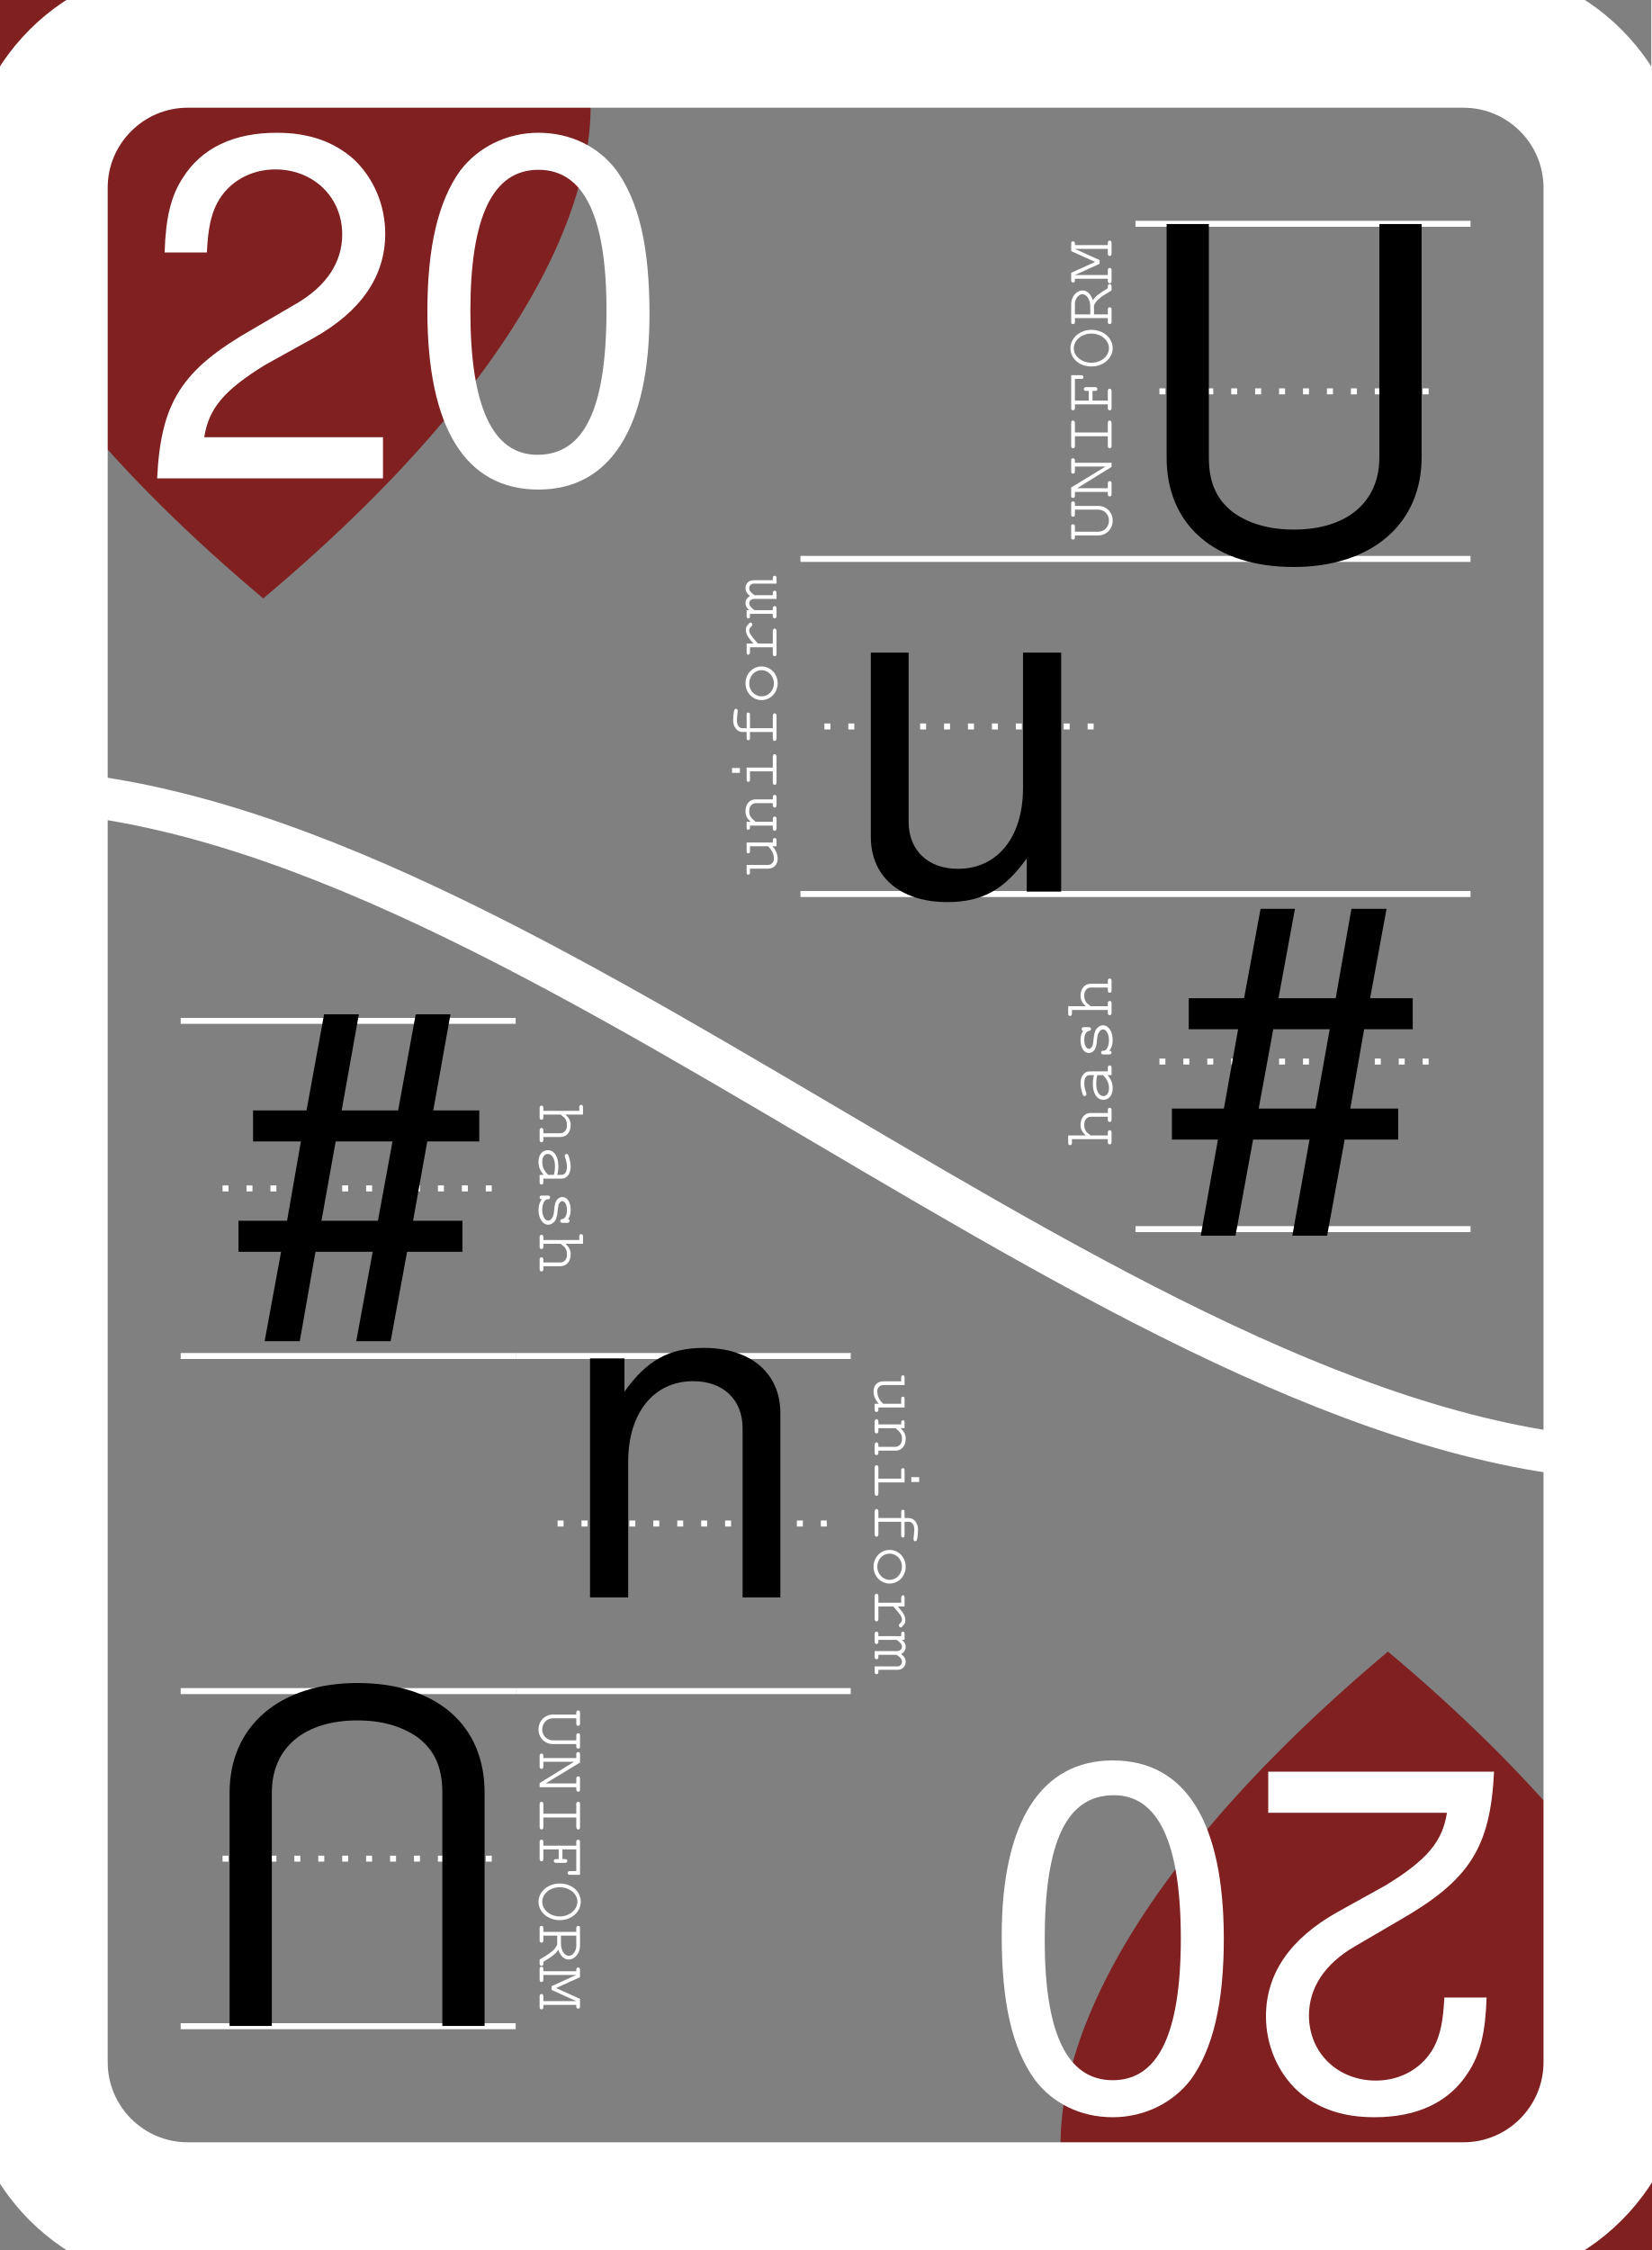
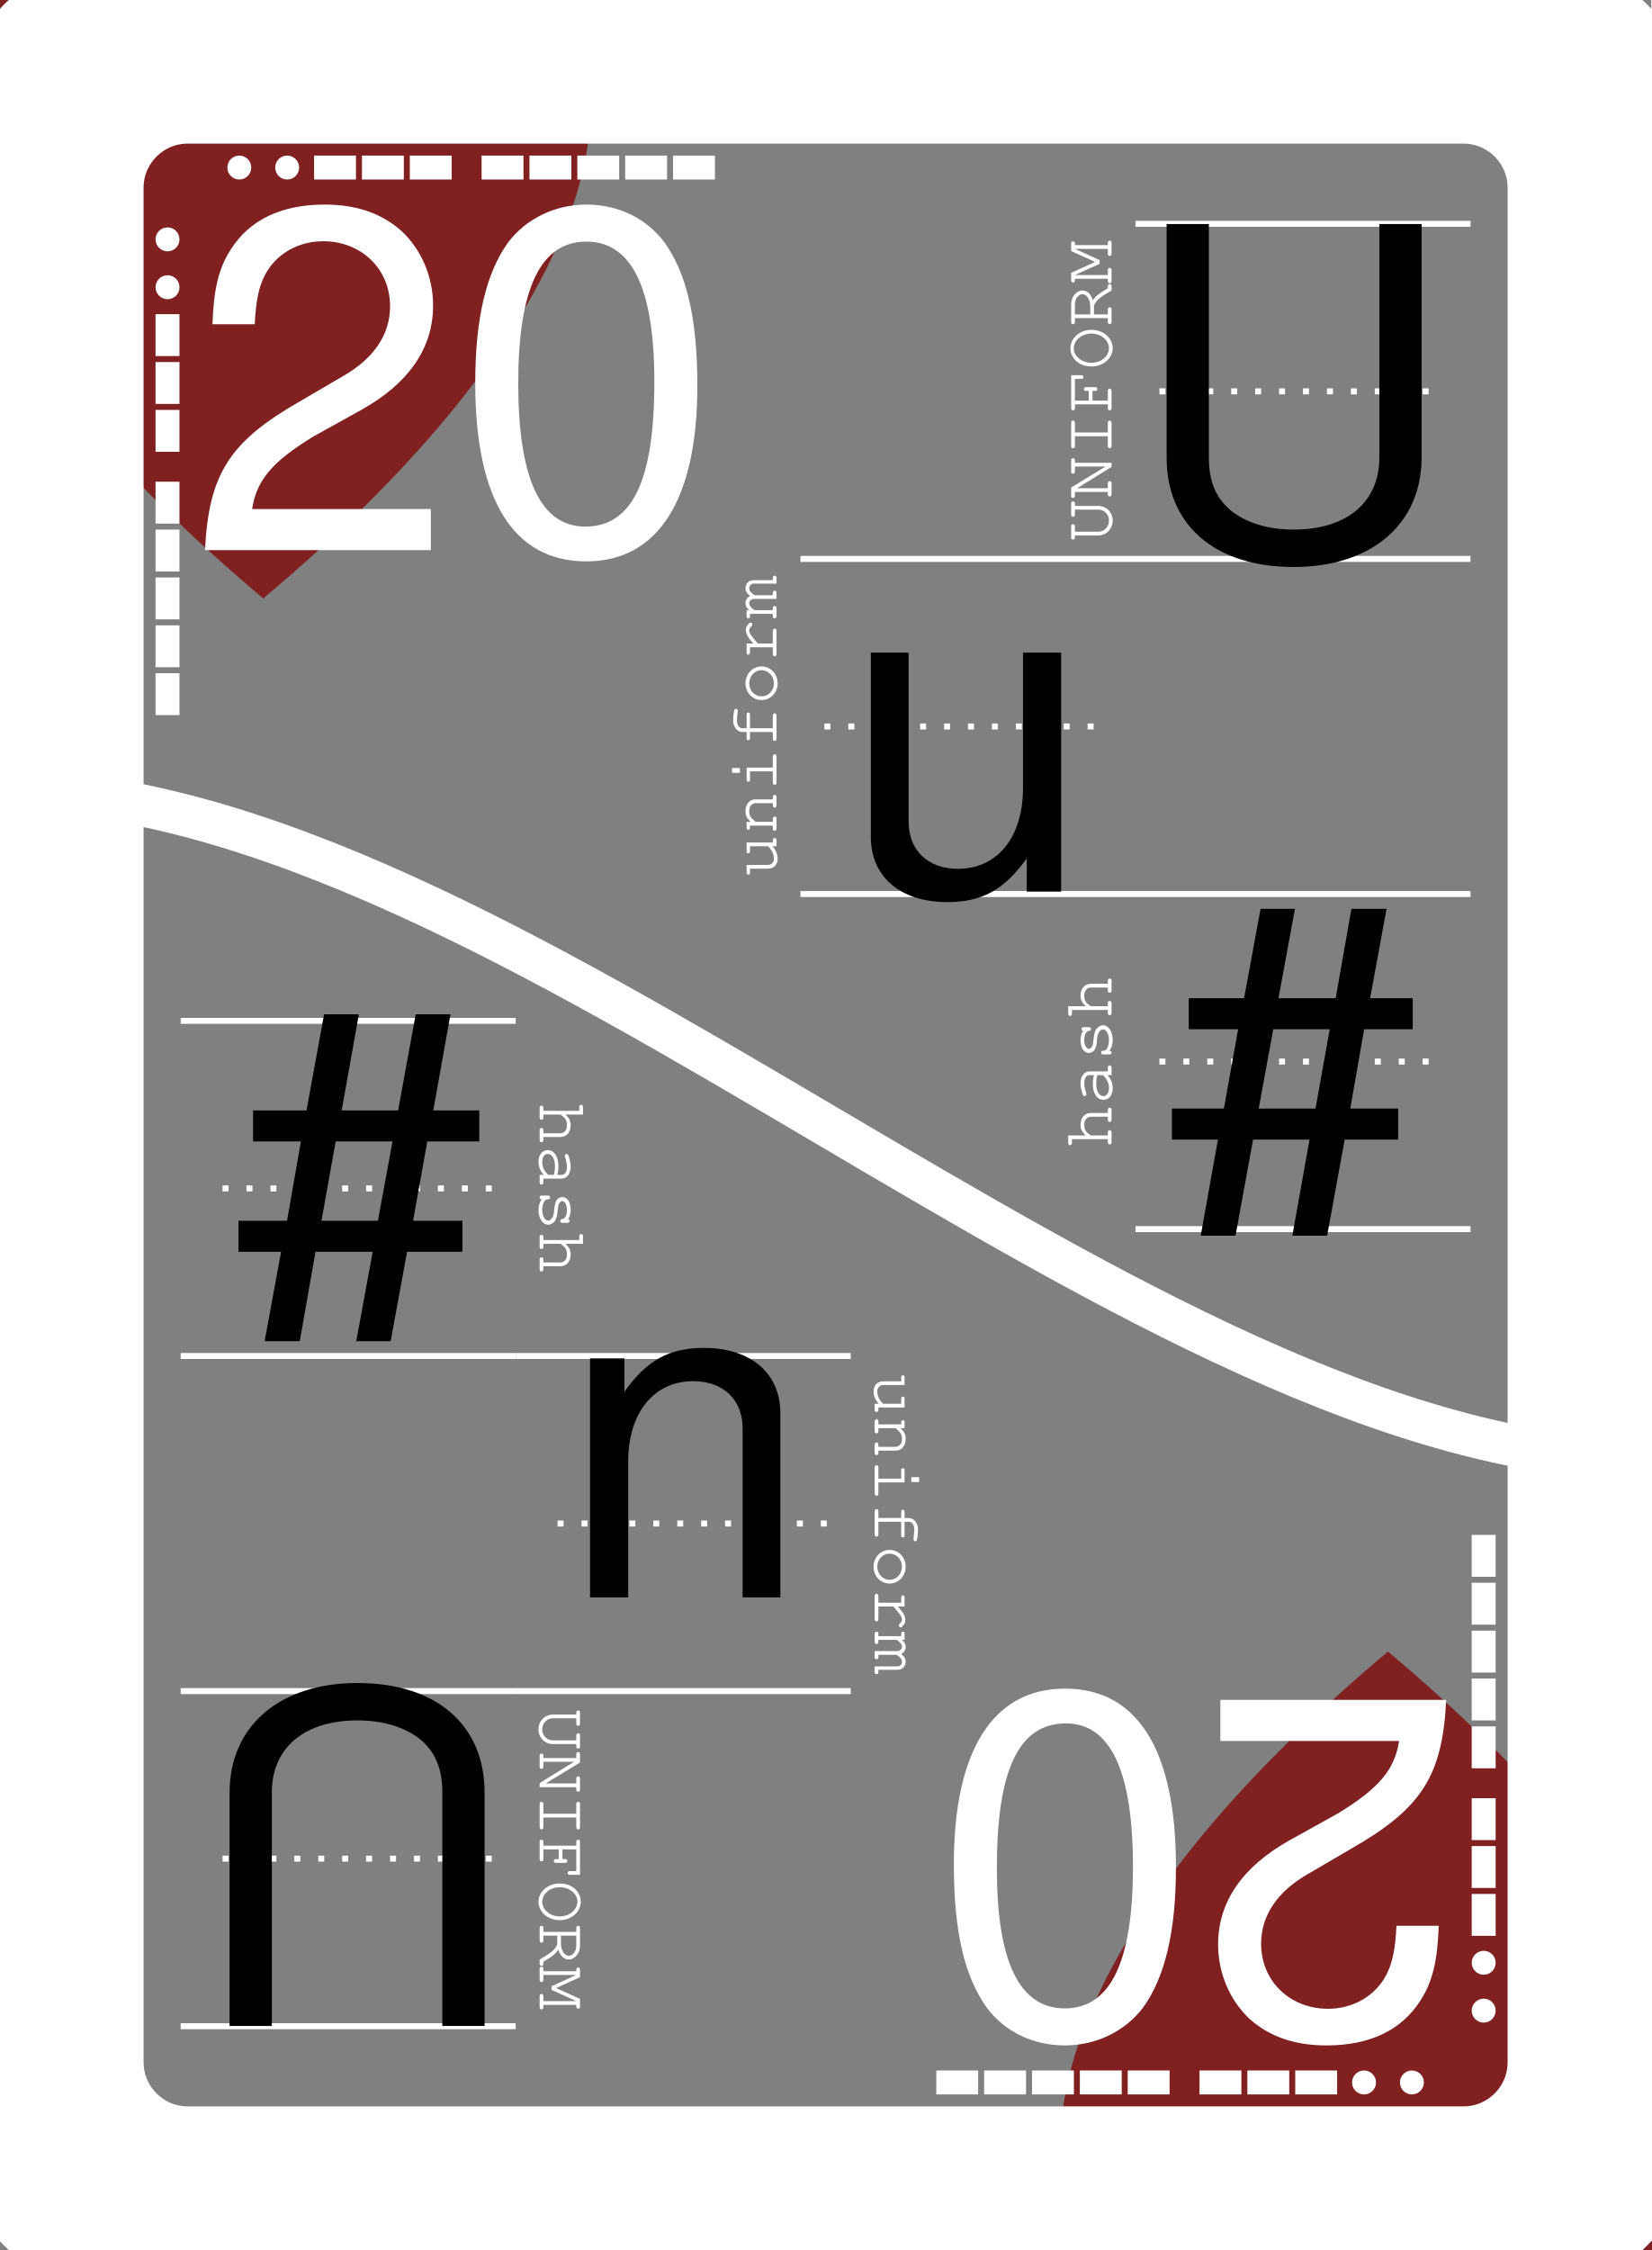
<svg xmlns="http://www.w3.org/2000/svg" xmlns:xlink="http://www.w3.org/1999/xlink" width="69mm" height="94mm" viewBox="-3 -3 69 94" version="1.1" id="card-20">
  <style>
    text { font-family:Helvetica; font-size:19.04px; line-height:1; fill:#000000;fill-opacity:1;stroke:none; }
   
   g.emoji path, g.emoji ellipse, g.emoji circle  { fill:none;stroke:#000000;stroke-width:1.0;stroke-linecap:round;stroke-miterlimit:4;stroke-dasharray:none;stroke-opacity:1 }
   g#card-20-formats-dark text { font-size:7px;fill:#ffffff; }
   g#card-20-thumb-up text, g#card-20-thumb-down text { font-size:7px; }
   path  { fill:none;stroke:#000000;stroke-width:1.0;stroke-linecap:butt;stroke-linejoin:miter;stroke-opacity:1; }
   path.suit { stroke:none; }
   g#card-20-border path  { fill:#808080;fill-opacity:1;stroke:#000000;stroke-width:1.5;stroke-opacity:1;stroke-miterlimit:4;stroke-dasharray:none; }
   g#card-20-lines path { fill:none;stroke:#ffffff;stroke-width:0.25;stroke-linecap:butt;stroke-linejoin:miter;stroke-miterlimit:4;stroke-dasharray:none;stroke-dashoffset:0;stroke-opacity:1 }
   g#card-20-lines-dark path { fill:none;stroke:#000000;stroke-width:0.5;stroke-linecap:butt;stroke-linejoin:miter;stroke-miterlimit:4;stroke-dasharray:none;stroke-dashoffset:0;stroke-opacity:1; }
   g#card-20-lines path.lines-center { stroke-dasharray:0.25, 0.75;}
  </style>
  <defs>
+     <g id="card-20-morse-dot">
+       <circle cx="1" cy="0" r="0.5" style="stroke:none;stroke-width:0;fill:#fff" />
+     </g>
+     <g id="card-20-morse-dash">
+       <rect x="0.125" y="-0.5" width="1.75" height="1" style="stroke:none;stroke-width:0;fill:#fff" />
+     </g>
    <g id="card-20-heart-full" class="emoji" transform="translate(-7,-14)">
      <path d="M 7,14 C -5.5,3.5 2,-3 7,2 12,-3 19.5,3.5 7,14 Z" />
    </g>
    <g id="card-20-heart-broken" class="emoji" transform="translate(-7,-14)">
      <path d="M 3.119,0.918 C -0.516,1.134 -2.304,6.546 6.573,13.572            L 10.056,6.195 5.805,7.761 6.763,2.319            C 5.546,1.284 4.244,0.851 3.119,0.918 Z" />
      <path d="M 11.598,-0.031 C 10.627,-0.087 9.524,0.229 8.459,0.983            L 6.937,5.754 12.36,4.47 6.655,12.992            c 0.148,0.146 0.298,0.292 0.453,0.44            C 17.163,6.008 15.371,0.19 11.598,-0.031 Z" />
    </g>
    <g id="card-20-thumb" class="emoji">
      <path d="m 0.25,6 h 4 C 3.761,3.426 2.261,0.331 6.095,0.464           9.005,0.565 8.214,3.28 7.75,6 c 3,0 7,1 4,3 1,1 1,1 0,2 2,1 2,3 -11.5,2 z" />
      <path style="stroke-width:0.5" d="m 4.722,1.807 c 0,0 0.175,2.379 1.03,2.351           0.834,-0.027 0.855,-2.351 0.855,-2.351 z" />
    </g>
    <g id="card-20-thumb-down" transform="translate(-7,-14)">
      <g transform="translate(-0.1064203,-0.6459912)">
        <path d="m 6.164,1.456 c -0.871,0.317 -1.75,0.576 -1.954,0.576 -0.337,6.56e-4 -0.37,0.279 -0.37,3.113 v 3.112 l 1.42,1.699 c 0.896,1.072 1.58,2.13 1.855,2.865 0.578,1.548 0.663,1.652 1.361,1.652 1.506,0 2.14,-1.654 1.302,-3.397 -0.703,-1.462 -0.703,-1.462 1.455,-1.462 1.649,0 1.96,-0.054 2.344,-0.408 0.354,-0.325 0.416,-0.551 0.31,-1.118 C 13.393,5.575 13.352,5.054 12.667,2.131 11.27,0.672 9.096,0.391 6.164,1.456 Z" />
        <path d="m 8.616,14.41 c 0.974,-0.083 0.526,-1.451 0.526,-1.451 l -1.294,-1.563 c -1.552,-0.039 -0.71,0.585 -1.051,0.707" />
        <rect width="3.565" height="8.378" x="0.302" y="2.094" />
      </g>
    </g>
    <g id="card-20-thumb-up" class="emoji" transform="translate(-7,-14)">
      <g transform="translate(-0.1064198,-0.2965792)">
        <path d="m 6.187,13.485 c -0.869,-0.317 -1.745,-0.576 -1.948,-0.576 -0.336,-6.46e-4 -0.369,-0.279 -0.369,-3.113 v -3.112 l 1.416,-1.699 c 0.893,-1.072 1.576,-2.13 1.849,-2.865 0.576,-1.548 0.661,-1.652 1.357,-1.652 1.501,0 2.134,1.654 1.298,3.397 -0.701,1.462 -0.701,1.462 1.45,1.462 1.644,0 1.954,0.054 2.337,0.408 0.353,0.325 0.415,0.551 0.309,1.118 -0.493,2.514 -0.534,3.035 -1.217,5.958 -1.392,1.459 -3.56,1.74 -6.483,0.674 z" />
        <path d="m 8.632,0.531 c 0.971,0.083 0.524,1.451 0.524,1.451 l -1.29,1.563 c -1.548,0.039 -0.708,-0.585 -1.048,-0.707" />
        <rect width="3.555" height="8.378" x="0.301" y="6.697" />
      </g>
    </g>
    <g id="card-20-sad" class="emoji" transform="translate(-7,-14)">
      <ellipse id="card-20-sad-right-eye" cx="9.5" cy="4" rx="0.25" ry="0.75" />
      <ellipse id="card-20-sad-left-eye" cx="4.5" cy="4" rx="0.25" ry="0.75" />
      <circle id="card-20-sad-face" cx="7" cy="7" r="7" />
      <path id="card-20-sad-frown" d="m 3,10 c 1.5,-3 6,-3 8,0" />
    </g>
    <g id="card-20-happy" class="emoji" transform="translate(-7,-14)">
      <ellipse id="card-20-happy-right-eye" cx="9.5" cy="4" rx="0.25" ry="0.75" />
      <ellipse id="card-20-happy-left-eye" cx="4.5" cy="4" rx="0.25" ry="0.75" />
      <circle id="card-20-happy-face" cx="7" cy="7" r="7" />
      <path id="card-20-happy-smile" d="m 3,8 c 1.5,4 6,4 8,0" />
    </g>
    <g id="card-20-suit-club" transform="translate(7,7)">
      <path id="card-20-suit-club-flower" style="fill:#208020;stroke:none" d="     M -7.347880794884119e-16,4.0      C 3.365,12.557 12.557,-3.365 3.464,-2.0      C 9.192,-9.192 -9.192,-9.192 -3.464,-2      C -12.557,-3.365 -3.365,12.557 -7.347880794884119e-16,4.0      Z     " />
      <path id="card-20-suit-club-stem" style="fill:#208020;stroke:none" d="     m 0,7.0      h -1.5      c 1.5,-1.5 1.5,-7.0 1.5,-7.0      c 0,0 0,5.5 1.5,7.0      z" />
    </g>
    <g id="card-20-suit-heart">
      <path style="fill:#802020;stroke:none" d="M 7,14 C -5.5,3.5 2,-3 7,2 12,-3 19.5,3.5 7,14 Z" />
    </g>
    <g id="card-20-suit-diamond">
      <path style="fill:#202080;stroke:none" d="m 7,14 -7,-10 7,-4 7,4 z" />
    </g>
    <g id="card-20-suit-spade">
      <path style="fill:#202020;stroke:none" d="M 7,0 C -5.5,10.5 2,17 7,12 12,17 19.5,10.5 7,0 Z" />
      <path style="fill:#202020;stroke:none" d="m 7,14 h -1.5 c 1.5,-1.5 1.5,-7.0 1.5,-7.0 c 0,0 0,5.5 1.5,7.0 z" />
    </g>
    <g id="card-20-lines">
      <path d="m 0,0 14,0" />
      <path class="lines-center" d="m 1,7 12,0" />
      <path d="m 0,14 14,0" />
    </g>
    <g id="card-20-lines-dark">
      
      
      
    </g>
    <g id="card-20-translate-text">
      <text xml:space="preserve" x="37.45" y="34.25" text-anchor="middle">u</text>
      <text xml:space="preserve" x="51" y="20.25" text-anchor="middle">U</text>
      <text xml:space="preserve" x="51" y="48.25" text-anchor="middle">#</text>
    </g>
    <g id="card-20-translate-pics">
      <use x="37.45" y="34.25" xlink:href="#card-20-" />
      <use x="51" y="20.25" xlink:href="#card-20-" />
      <use x="51" y="48.25" xlink:href="#card-20-" />
    </g>
    <g id="card-20-formats">
      <g id="formats-up" transform="translate(44.45,6.35)">
        <use xlink:href="#card-20-lines" />
        <text transform="rotate(-90) translate(-7,-1)" xml:space="preserve" text-anchor="middle" style="font-size:3px;line-height:1;font-family:Courier;fill:#ffffff;fill-opacity:1;stroke:#ffffff;stroke-width:0;stroke-miterlimit:4;stroke-dasharray:none;stroke-opacity:1">UNIFORM</text>
      </g>
      <g id="card-20-formats-plain" transform="translate(30.45,20.35)">
        <use xlink:href="#card-20-lines" />
        <text transform="rotate(-90) translate(-7,-1)" xml:space="preserve" text-anchor="middle" style="font-size:3px;line-height:1;font-family:Courier;fill:#ffffff;fill-opacity:1;stroke:#ffffff;stroke-width:0;stroke-miterlimit:4;stroke-dasharray:none;stroke-opacity:1">uniform</text>
      </g>
      <g id="card-20-formats-down" transform="translate(44.45,34.35)">
        <use xlink:href="#card-20-lines" />
        <text transform="rotate(-90) translate(-7,-1)" xml:space="preserve" text-anchor="middle" style="font-size:3px;line-height:1;font-family:Courier;fill:#ffffff;fill-opacity:1;stroke:#ffffff;stroke-width:0;stroke-miterlimit:4;stroke-dasharray:none;stroke-opacity:1">hash</text>
      </g>
      <text xml:space="preserve" text-anchor="middle" style="font-size:7px;line-height:1;font-family:Courier;fill:#ffffff;fill-opacity:1;stroke:#ffffff;stroke-width:0;stroke-miterlimit:4;stroke-dasharray:none;stroke-opacity:1" x="51.45" y="28.50" />
    </g>
    <g id="card-20-formats-dark">
      <g id="card-20-formats-up" transform="translate(44.45,6.35)">
        <use xlink:href="#card-20-lines-dark" />
        <text transform="rotate(-90) translate(-7,-1)" xml:space="preserve" text-anchor="middle" style="font-size:3px;line-height:1;font-family:Courier;fill:#ffffff;fill-opacity:1;stroke:#ffffff;stroke-width:0;stroke-miterlimit:4;stroke-dasharray:none;stroke-opacity:1">UNIFORM</text>
      </g>
      <g id="card-20-formats-plain" transform="translate(30.45,20.35)">
        <use xlink:href="#card-20-lines-dark" />
        <text transform="rotate(-90) translate(-7,18.5)" xml:space="preserve" text-anchor="middle" style="font-size:4px;line-height:1;font-family:Courier;fill:#ffffff;fill-opacity:1;stroke:#ffffff;stroke-width:0;stroke-miterlimit:4;stroke-dasharray:none;stroke-opacity:1">uniform</text>
      </g>
      <g id="card-20-formats-down" transform="translate(44.45,34.35)">
        <use xlink:href="#card-20-lines-dark" />
        <text transform="rotate(-90) translate(-7,-1)" xml:space="preserve" text-anchor="middle" style="font-size:3px;line-height:1;font-family:Courier;fill:#ffffff;fill-opacity:1;stroke:#ffffff;stroke-width:0;stroke-miterlimit:4;stroke-dasharray:none;stroke-opacity:1">hash</text>
      </g>
      <text xml:space="preserve" text-anchor="middle" style="fill:#000000;font-size:150%" x="51.45" y="36" />
    </g>
  </defs>
  <g id="card-20-main-layer">
    <rect x="-3" y="-3" width="69" height="94" style="fill:#808080" />
    <use opacity="1" transform="matrix(2,0,0,2,-6,-6)" xlink:href="#card-20-suit-heart" />
    <use xlink:href="#card-20-formats" />
    <g transform="rotate(180,31.5,44)">
      <use opacity="1" transform="matrix(2,0,0,2,-6,-6)" xlink:href="#card-20-suit-heart" />
      <use xlink:href="#card-20-formats" />
    </g>
    <g id="card-20-border">
-       <rect x="-1.5" y="-1.5" width="66" height="91" rx="6.35" opacity="1.0" style="fill:none;stroke:#ffffff;stroke-width:6.0" />
+       <rect x="-1.5" y="-1.5" width="66" height="91" rx="6.35" opacity="1.0" style="fill:none;stroke:#ffffff;stroke-width:9.0" />
      <path id="card-20-border-separator" style="stroke:#ffffff;stroke-width:1.75;fill:none;" d="M -3.0,30 C 18.5,30 44.5,58 66,58" />
    </g>
    <g id="card-20-upward">
-       <text x="14" y="17" style="font-family:Helvetica;font-size:20px;fill:#fff" text-anchor="middle">20</text>
+       <text x="16" y="20" style="font-family:Helvetica;font-size:20px;fill:#fff" text-anchor="middle">20</text>
+       <g id="card-20-morse" transform="translate(6,4)">
+         <g id="card-20-suit-morse">
+           <use xlink:href="#card-20-morse-dot" transform="translate(0,0)" />
+           <use xlink:href="#card-20-morse-dot" transform="translate(2,0)" />
+           <use xlink:href="#card-20-morse-dash" transform="translate(4,0)" />
+           <use xlink:href="#card-20-morse-dash" transform="translate(6,0)" />
+           <use xlink:href="#card-20-morse-dash" transform="translate(8,0)" />
+         </g>
+         <g id="card-20-face-morse" transform="translate(11,0)">
+           <use xlink:href="#card-20-morse-dash" transform="translate(0,0)" />
+           <use xlink:href="#card-20-morse-dash" transform="translate(2,0)" />
+           <use xlink:href="#card-20-morse-dash" transform="translate(4,0)" />
+           <use xlink:href="#card-20-morse-dash" transform="translate(6,0)" />
+           <use xlink:href="#card-20-morse-dash" transform="translate(8,0)" />
+         </g>
+       </g>
+       <use xlink:href="#card-20-morse" transform="translate(8,0) rotate(90)" />
      <use xlink:href="#card-20-translate-text" />
    </g>
    <use xlink:href="#card-20-upward" transform="rotate(180,31.5,44)" />
  </g>
</svg>
